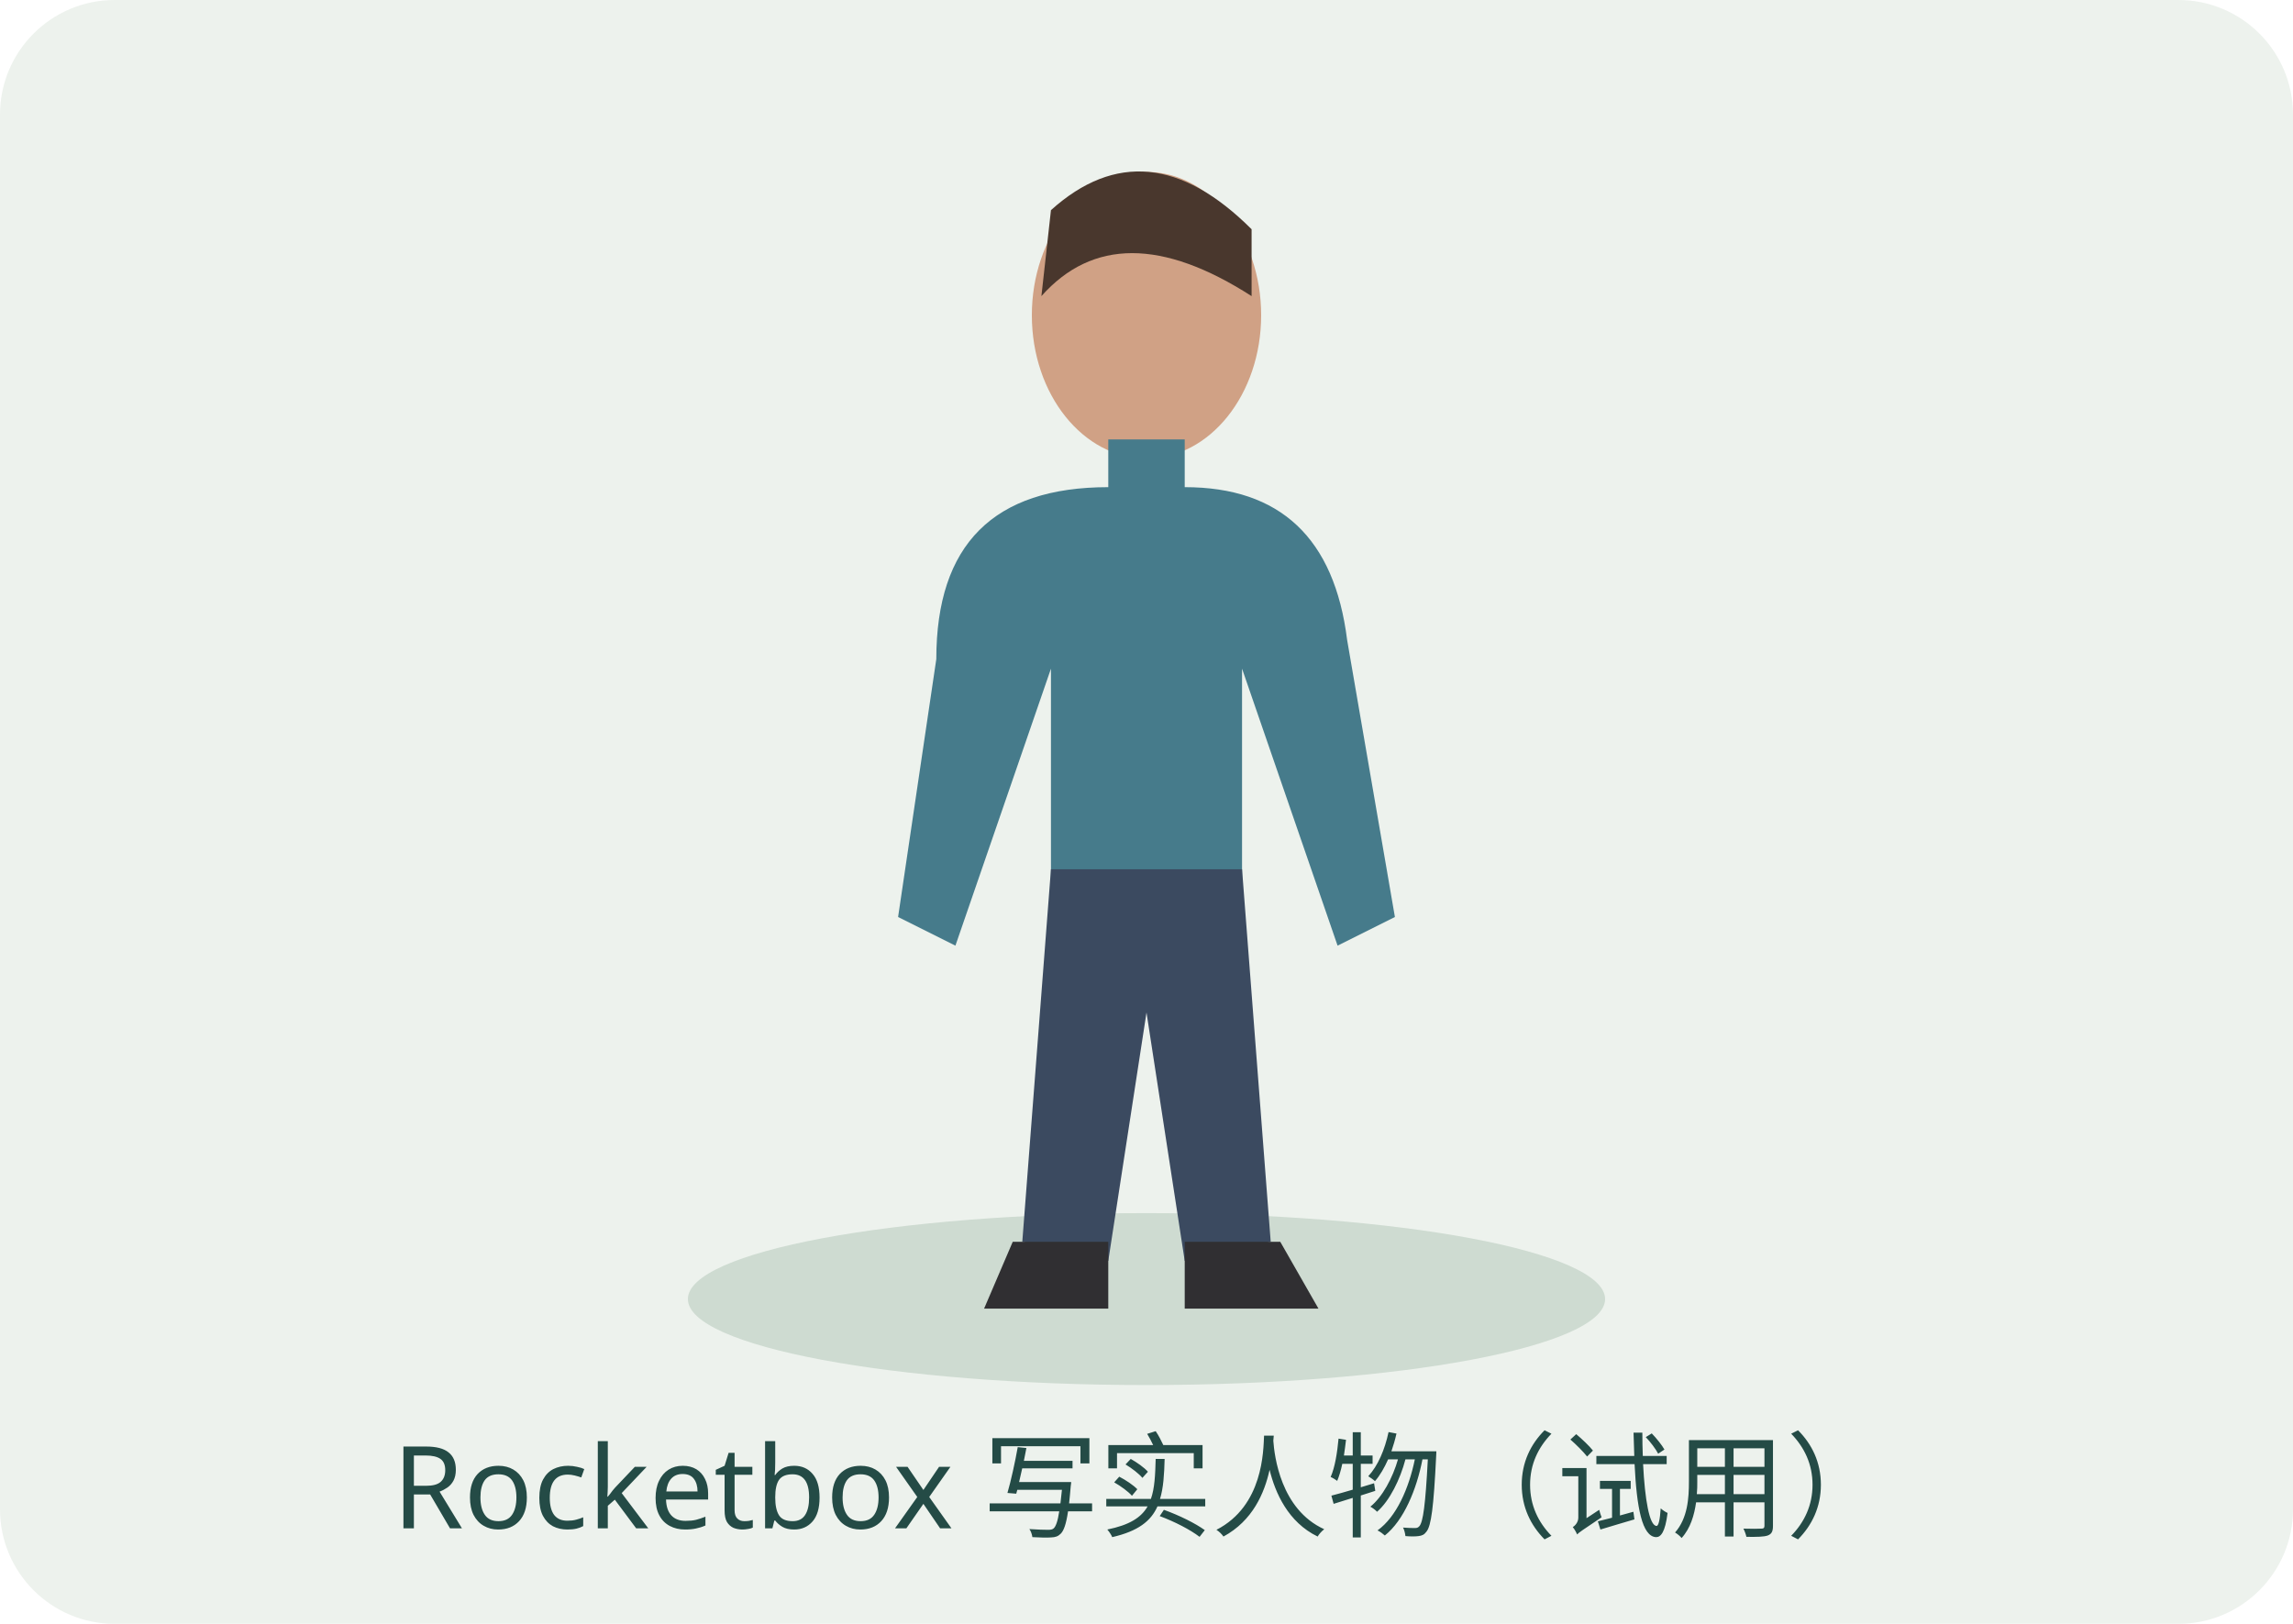
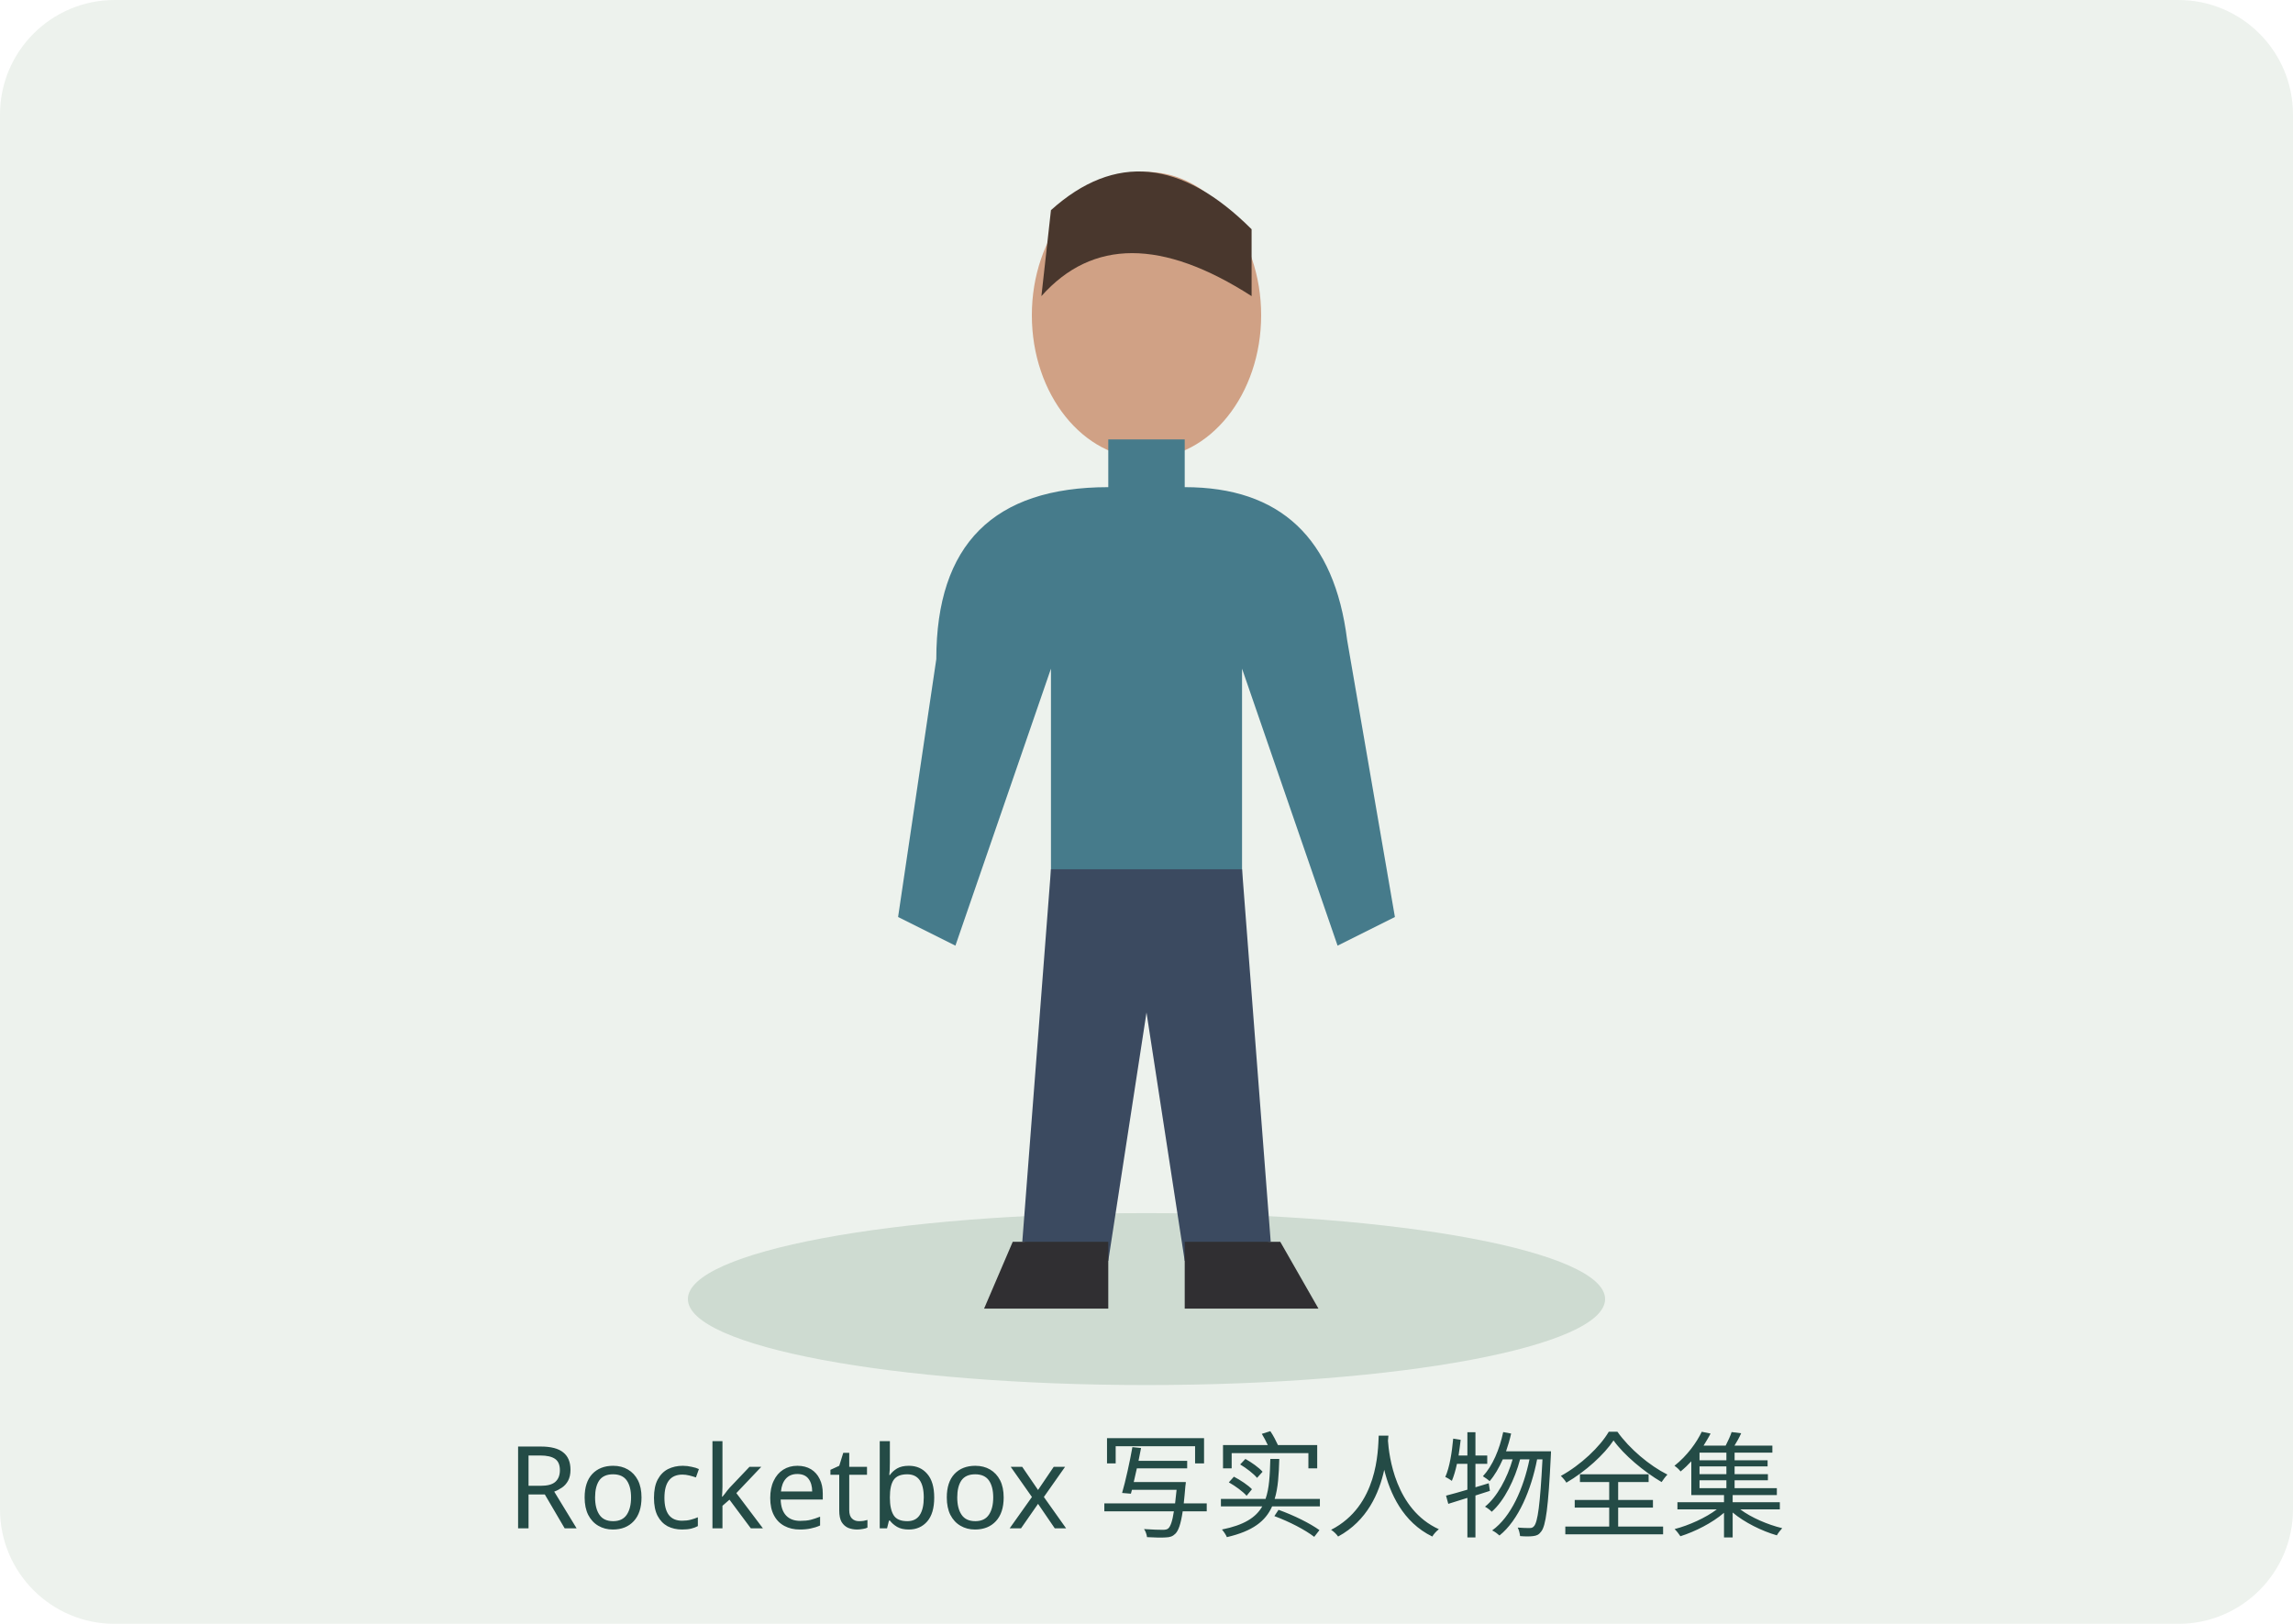
<svg xmlns="http://www.w3.org/2000/svg" width="240" height="170" viewBox="0 0 240 170">
  <rect width="240" height="170" rx="12" fill="#edf2ed" />
  <ellipse cx="120" cy="136" rx="48" ry="9" fill="#cedbd1" />
  <ellipse cx="120" cy="33" rx="12" ry="15" fill="#d0a185" />
  <path d="M110 22Q120 13 131 24L131 31Q117 22 109 31Z" fill="#49372d" />
  <path d="M116 46L116 51Q98 51 98 69L94 96L100 99L110 70L110 93L130 93L130 70L140 99L146 96L141 67Q139 51 124 51L124 46" fill="#467b8b" />
  <path d="M110 91L130 91L133 130L124 132L120 106L116 132L107 130Z" fill="#3b4a60" />
  <path d="M106 130L116 130L116 137L103 137ZM124 130L134 130L138 137L124 137Z" fill="#302f32" />
-   <text x="120" y="160" text-anchor="middle" fill="#244b46" font-size="12" font-family="sans-serif">Rocketbox 写实人物（试用）</text>
+   <text x="120" y="160" text-anchor="middle" fill="#244b46" font-size="12" font-family="sans-serif">Rocketbox 写实人物全集</text>
</svg>
